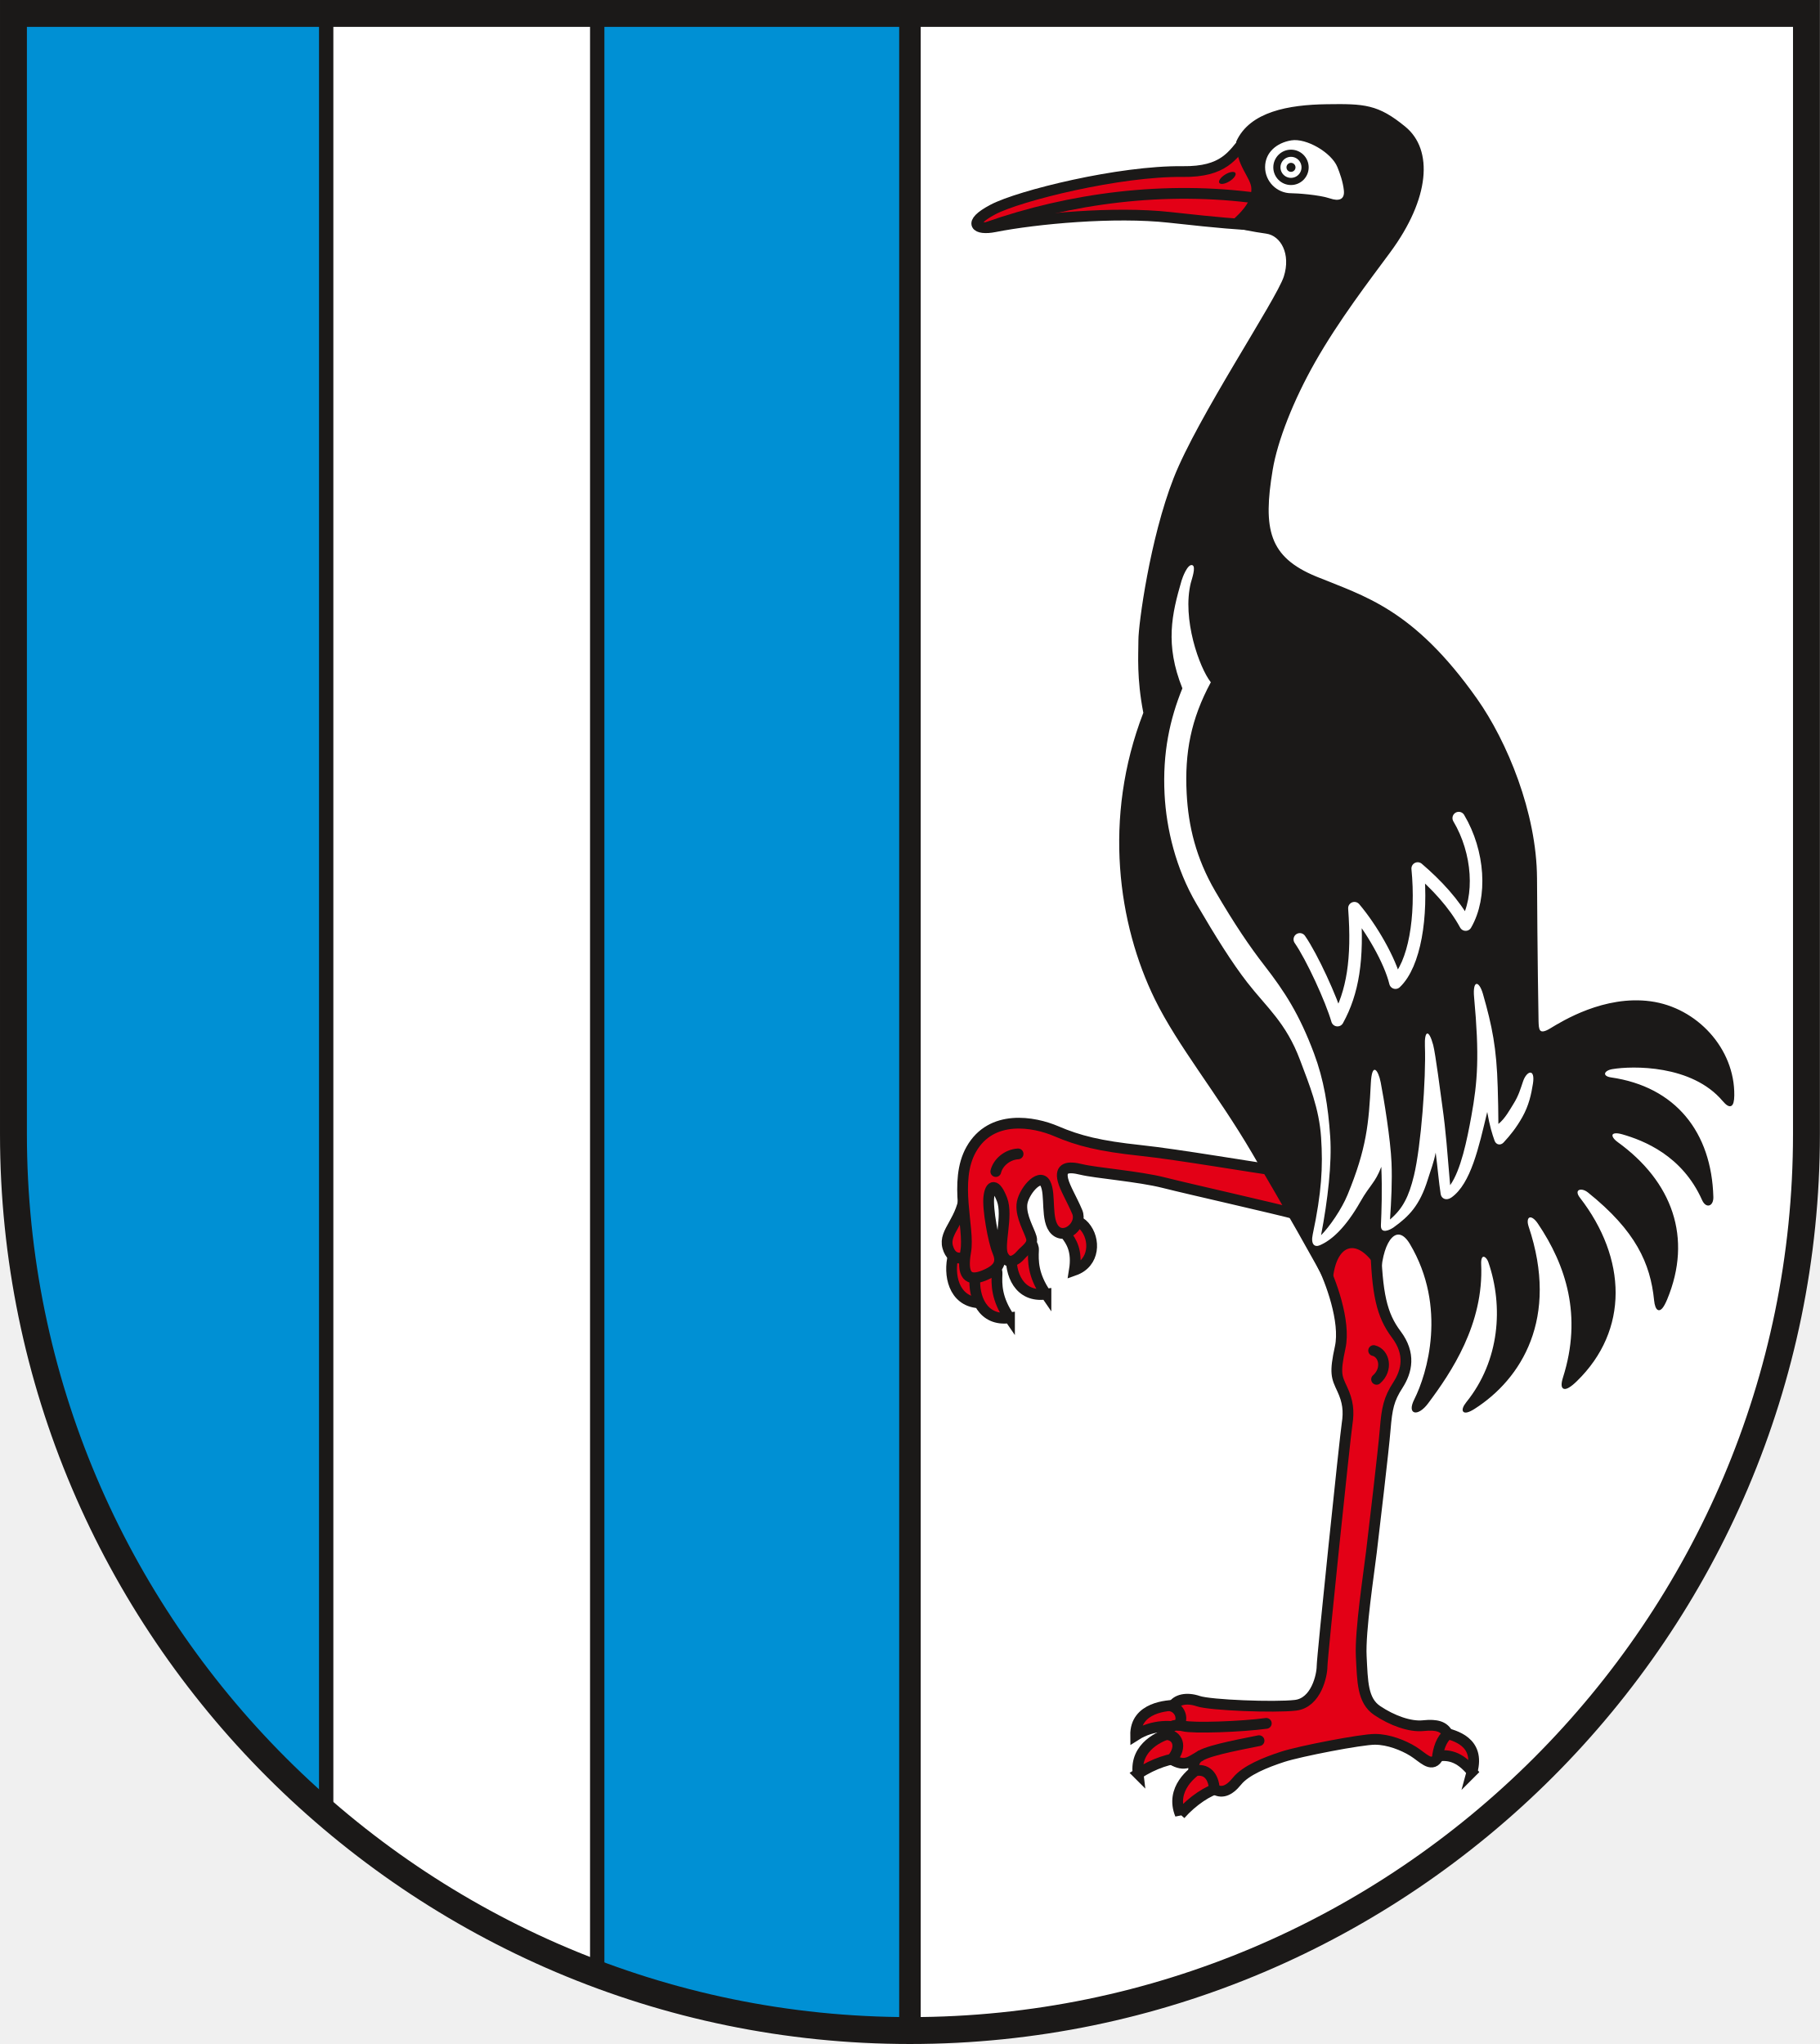
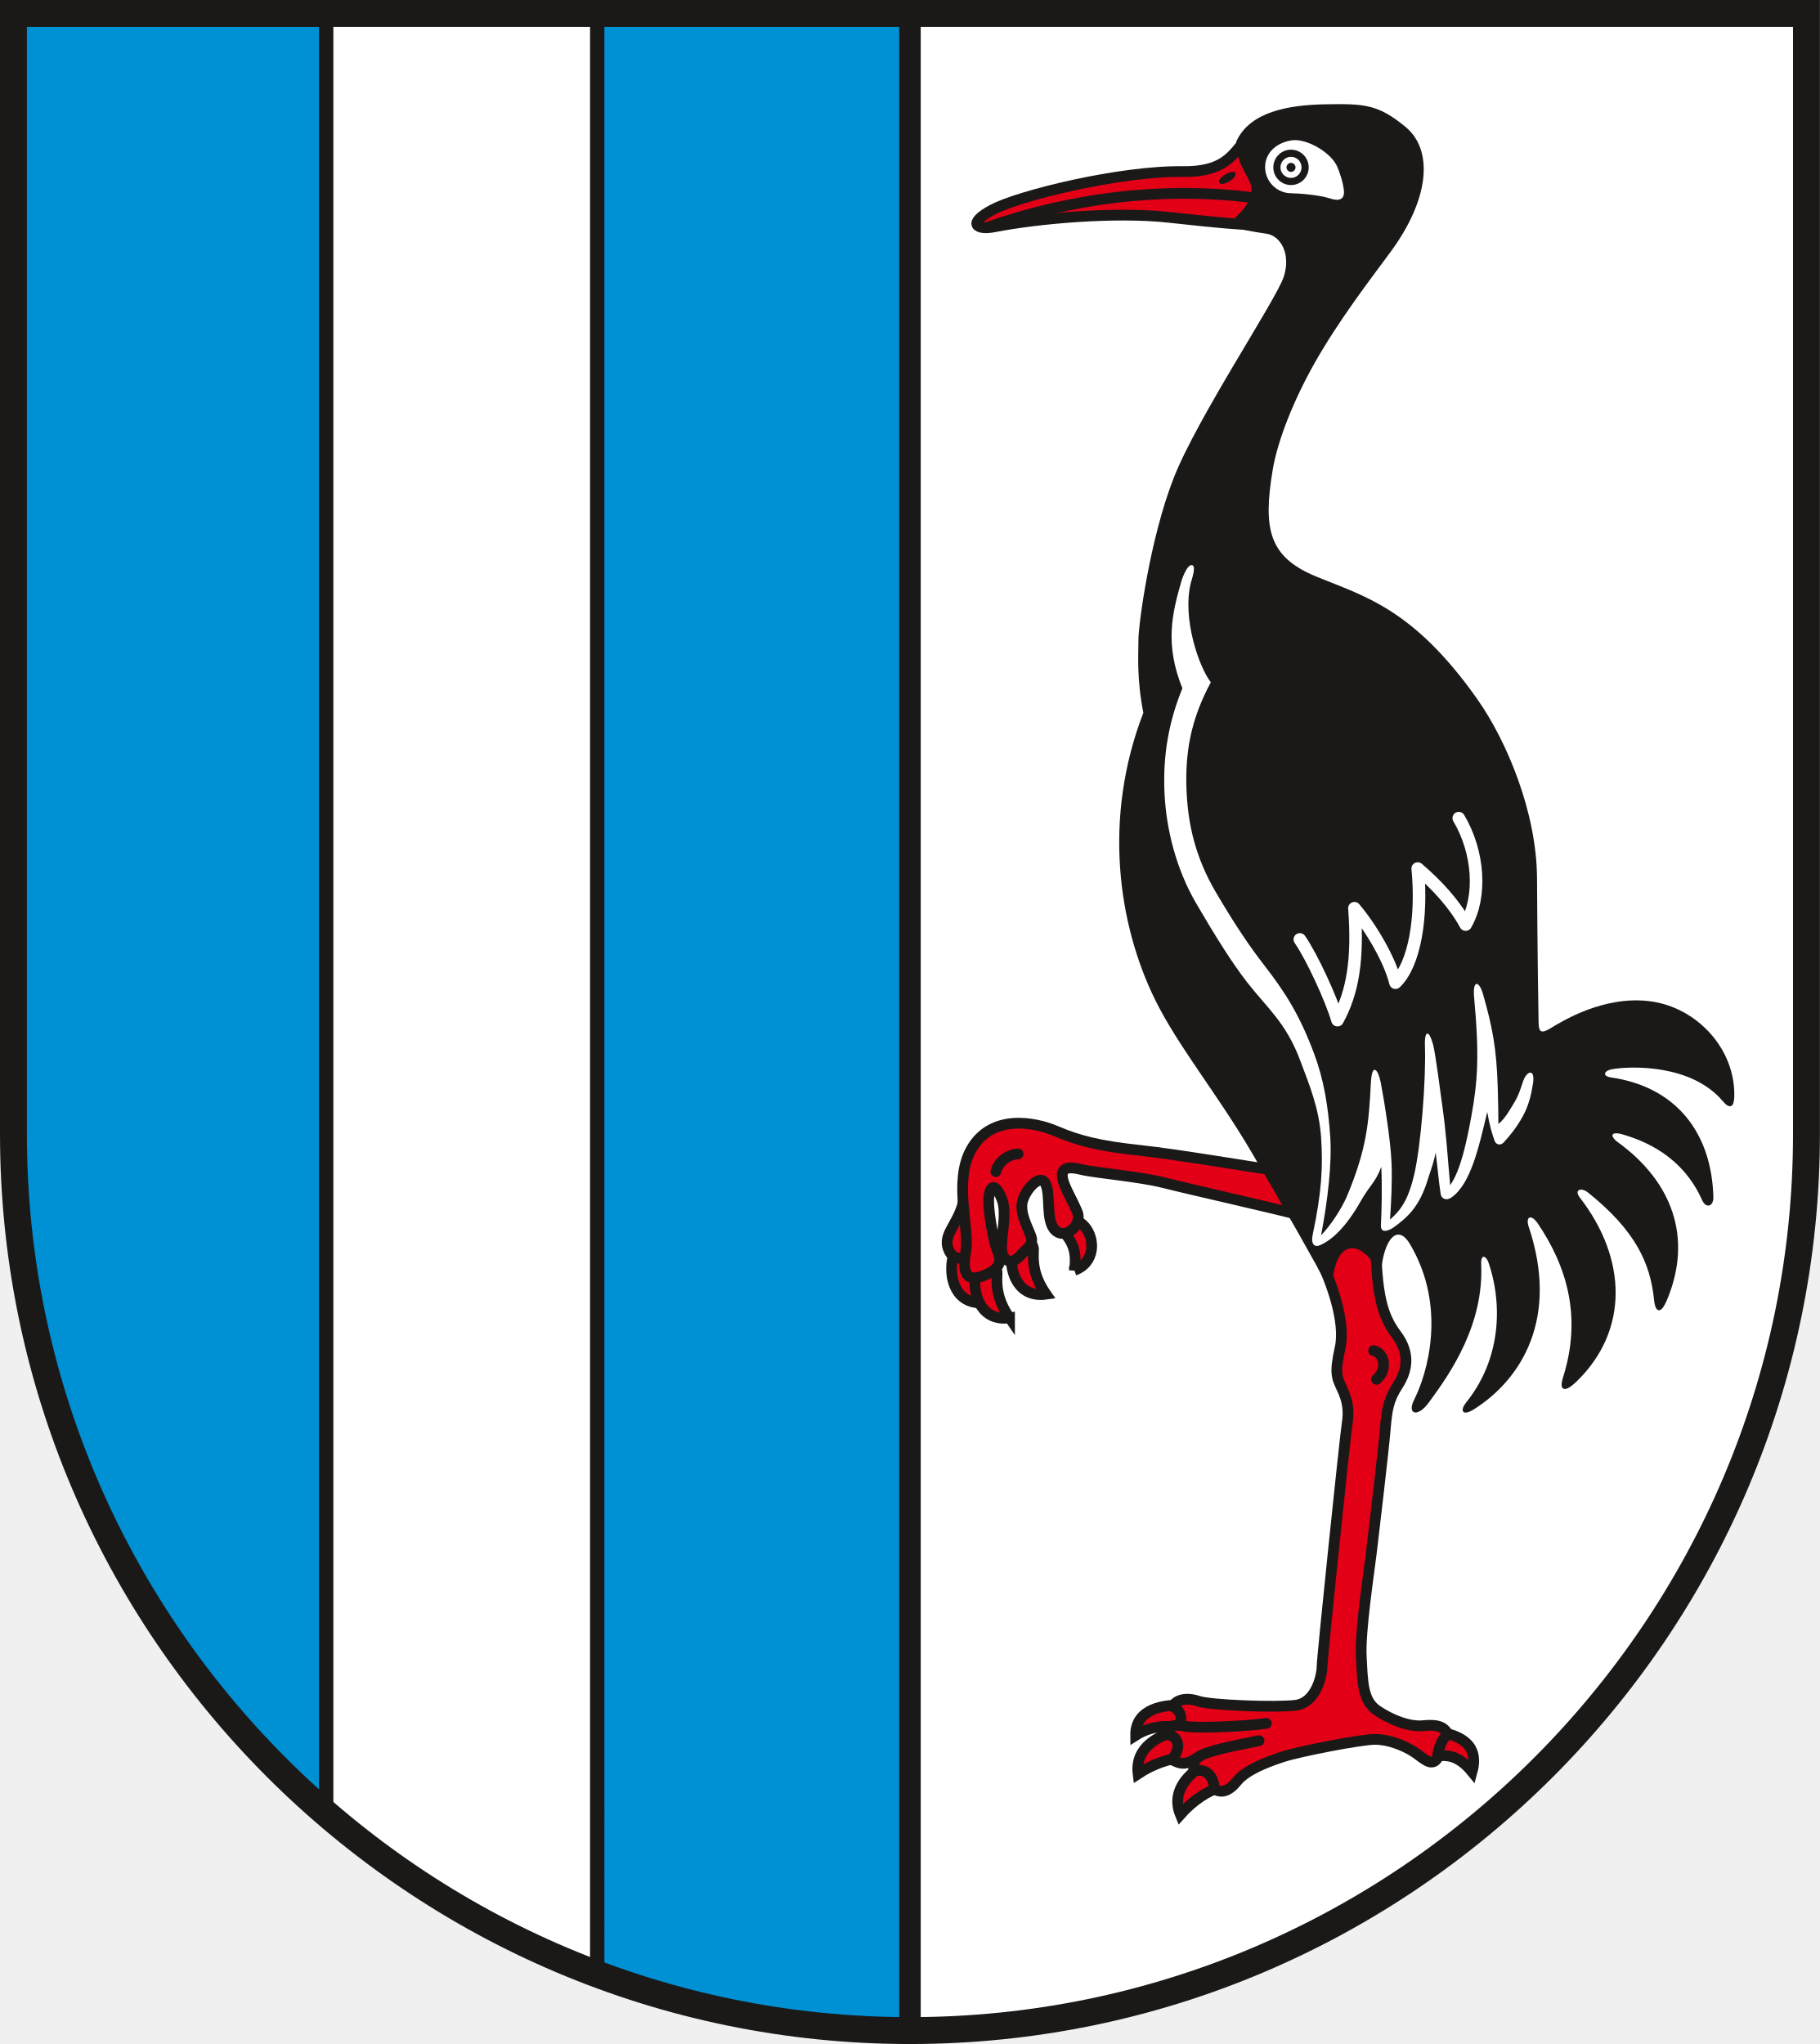
- <svg xmlns="http://www.w3.org/2000/svg" version="1.1" width="288" height="323.468" id="svg1615" viewBox="0 0 288 323.468">
-   <defs id="defs1619" />
-   <g id="Layer1000" transform="matrix(1.000985,0,0,1.000985,-131.3734,-354.538)">
-     <path d="m 275.102,675.213 c -78.063,0 -141.732,-63.669 -141.732,-141.732 V 356.315 h 141.732 z" style="fill:#0090d4;fill-rule:evenodd" id="path1549" />
-     <path d="M 225.662,666.285 C 209.861,660.372 195.382,651.715 182.811,640.895 V 356.315 h 42.851 z" style="fill:#ffffff;fill-rule:evenodd;stroke:#1b1918;stroke-width:2.268;stroke-linecap:butt;stroke-linejoin:miter;stroke-dasharray:none" id="path1551" />
-     <path d="m 275.102,675.213 c 78.063,0 141.732,-63.669 141.732,-141.732 V 356.315 H 275.102 Z" style="fill:#ffffff;fill-rule:evenodd" id="path1553" />
-     <g id="Layer1001">
-       <g id="Layer1002">
-         <path d="m 286.652,560.167 c -4.286,0.185 -5.402,-3.767 -4.828,-6.922 0.574,-3.155 3.802,-2.155 3.524,-0.181 -0.231,1.64 -0.484,3.912 1.305,7.103 z" style="fill:#e30016;fill-rule:evenodd;stroke:#1b1918;stroke-width:1.701;stroke-linecap:butt;stroke-linejoin:miter;stroke-dasharray:none" id="path1555" />
-         <path d="m 290.841,562.535 c -4.25,0.588 -5.733,-3.241 -5.459,-6.436 0.274,-3.195 3.582,-2.504 3.491,-0.512 -0.075,1.654 -0.114,3.94 1.968,6.949 z" style="fill:#e30016;fill-rule:evenodd;stroke:#1b1918;stroke-width:1.701;stroke-linecap:butt;stroke-linejoin:miter;stroke-dasharray:none" id="path1557" />
-         <path d="m 296.604,558.789 c -4.249,0.588 -5.733,-3.241 -5.459,-6.436 0.274,-3.195 3.582,-2.504 3.491,-0.512 -0.075,1.654 -0.114,3.94 1.968,6.949 z" style="fill:#e30016;fill-rule:evenodd;stroke:#1b1918;stroke-width:1.701;stroke-linecap:butt;stroke-linejoin:miter;stroke-dasharray:none" id="path1559" />
-         <path d="m 301.096,555.011 c 3.243,-1.148 3.37,-4.905 1.594,-6.946 -1.777,-2.041 -4.011,-0.054 -2.974,1.24 0.894,1.115 1.876,2.648 1.38,5.706 z" style="fill:#e30016;fill-rule:evenodd;stroke:#1b1918;stroke-width:1.701;stroke-linecap:butt;stroke-linejoin:miter;stroke-dasharray:none" id="path1561" />
-         <path d="m 283.821,542.346 c -0.3,4.864 -3.462,6.5 -2.744,9.003 0.718,2.503 2.682,1.724 3.765,1.155 l 0.703,-5.837 z" style="fill:#e30016;fill-rule:evenodd;stroke:#1b1918;stroke-width:1.701;stroke-linecap:butt;stroke-linejoin:miter;stroke-dasharray:none" id="path1563" />
-         <path d="m 334.089,539.386 c -5.018,-0.663 -16.325,-2.651 -22.628,-3.324 -6.303,-0.673 -9.666,-1.503 -13.224,-3.03 -3.558,-1.526 -10.279,-2.721 -13.443,2.861 -2.875,5.071 -0.222,12.408 -0.877,16.156 -0.655,3.748 0.346,4.837 2.951,3.768 2.605,-1.068 2.732,-2.271 2.08,-3.825 -0.652,-1.555 -1.615,-6.766 -1.367,-8.628 0.248,-1.862 1.062,-2.142 2.071,0.454 1.009,2.596 -0.643,7.305 0.164,8.857 0.807,1.552 2.049,0.807 2.793,-0.062 0.745,-0.869 2.049,-1.552 1.676,-2.794 -0.372,-1.242 -1.614,-3.228 -1.49,-5.152 0.124,-1.924 2.771,-5.13 3.703,-3.392 0.931,1.738 -0.021,5.926 1.593,7.435 1.614,1.51 4.319,-0.872 3.458,-2.917 -0.862,-2.046 -1.94,-3.751 -2.26,-5.051 -0.483,-1.96 0.754,-2.199 2.929,-1.662 2.216,0.547 9.075,1.083 13.057,2.095 3.982,1.011 17.51,4.046 21.239,5.057 3.73,1.011 -2.425,-6.846 -2.425,-6.846 z" style="fill:#e30016;fill-rule:evenodd;stroke:#1b1918;stroke-width:1.701;stroke-linecap:butt;stroke-linejoin:miter;stroke-dasharray:none" id="path1565" />
-         <path d="m 292.199,536.616 c -1.7,0.093 -3.183,1.365 -3.523,2.792" style="fill:#e30016;fill-rule:evenodd;stroke:#1b1918;stroke-width:1.701;stroke-linecap:round;stroke-linejoin:round;stroke-dasharray:none" id="path1567" />
-       </g>
-       <g id="Layer1003">
-         <g id="Layer1004">
-           <path d="m 310.783,628.534 c 2.756,-1.757 5.865,-1.596 7.523,-1.039 1.658,0.557 0.666,-3.738 -0.919,-3.725 -1.585,0.013 -6.668,0.307 -6.604,4.764 z" style="fill:#e30016;fill-rule:evenodd;stroke:#1b1918;stroke-width:1.701;stroke-linecap:butt;stroke-linejoin:miter;stroke-dasharray:none" id="path1570" />
-           <path d="m 317.849,641.057 c 1.923,-2.176 4.476,-3.861 6.189,-4.212 1.714,-0.351 -1.538,-4.142 -2.902,-3.334 -1.364,0.807 -4.931,3.51 -3.287,7.547 z" style="fill:#e30016;fill-rule:evenodd;stroke:#1b1918;stroke-width:1.701;stroke-linecap:butt;stroke-linejoin:miter;stroke-dasharray:none" id="path1572" />
-           <path d="m 311.165,634.612 c 2.423,-1.602 5.326,-2.565 7.072,-2.458 1.746,0.107 -0.409,-4.399 -1.935,-3.974 -1.527,0.425 -5.674,2.108 -5.136,6.433 z" style="fill:#e30016;fill-rule:evenodd;stroke:#1b1918;stroke-width:1.701;stroke-linecap:butt;stroke-linejoin:miter;stroke-dasharray:none" id="path1574" />
-           <path d="m 363.972,634.296 c -2.01,-2.459 -3.798,-2.808 -5.909,-2.418 -2.111,0.389 -0.111,-3.011 1.489,-3.754 1.573,0.432 5.741,1.372 4.419,6.173 z" style="fill:#e30016;fill-rule:evenodd;stroke:#1b1918;stroke-width:1.701;stroke-linecap:butt;stroke-linejoin:miter;stroke-dasharray:none" id="path1576" />
-         </g>
-         <path d="m 317.529,626.93 c 0.804,-0.874 0.375,-2.45 -0.898,-2.954 0.569,-1.076 2.177,-1.479 4.053,-0.841 1.876,0.639 12.063,1.038 15.36,0.653 3.296,-0.385 4.211,-4.774 4.211,-6.157 0,-1.383 3.636,-36.273 3.956,-38.323 0.32,-2.05 0.128,-3.587 -0.769,-5.509 -0.897,-1.922 -1.217,-2.498 -0.32,-6.598 0.897,-4.1 -1.538,-10.634 -2.947,-13.389 0,0 8.35,-11.29 8.548,-3.161 0.198,8.13 0.965,11.447 3.265,14.507 2.3,3.059 1.683,5.803 0.252,8.016 -1.431,2.213 -1.735,3.671 -2.005,7.006 -0.27,3.335 -1.8,16.176 -2.177,19.367 -0.377,3.19 -1.817,12.534 -1.608,16.509 0.209,3.975 0.179,6.987 2.523,8.564 2.344,1.577 5.183,2.614 7.301,2.389 2.118,-0.225 3.296,0.139 3.859,1.352 -0.976,0.738 -1.526,2.321 -1.662,3.838 -1.003,1.438 -2.288,-0.187 -3.82,-1.134 -1.532,-0.947 -3.876,-1.893 -6.04,-1.893 -2.163,0 -11.826,1.866 -14.553,2.751 -2.728,0.884 -5.879,2.158 -7.245,3.856 -1.366,1.697 -2.524,1.904 -3.581,1.263 -0.152,-2.107 -1.26,-3.321 -3.217,-2.876 -0.243,-1.115 0.151,-1.992 1.102,-2.444 -1.707,0.952 -2.478,1.883 -4.616,0.636 1.745,-2.03 0.884,-3.916 -0.941,-3.943 0.301,-0.979 0.927,-1.528 1.967,-1.484 z" style="fill:#e30016;fill-rule:evenodd;stroke:#1b1918;stroke-width:1.701;stroke-linecap:butt;stroke-linejoin:miter;stroke-dasharray:none" id="path1579" />
-         <path d="m 348.41,567.709 c 1.68,0.401 2.278,2.964 0.463,4.549" style="fill:none;stroke:#1b1918;stroke-width:1.701;stroke-linecap:round;stroke-linejoin:round;stroke-dasharray:none" id="path1581" />
-         <g id="Layer1005">
-           <path d="m 321.119,631.721 c 1.707,-0.952 7.255,-1.929 9.175,-2.337" style="fill:none;stroke:#1b1918;stroke-width:1.701;stroke-linecap:round;stroke-linejoin:round;stroke-dasharray:none" id="path1583" />
-           <path d="m 331.44,626.648 c -3.911,0.535 -11.603,0.811 -13.124,0.41 -0.285,-0.075 -0.547,-0.117 -0.787,-0.127" style="fill:none;stroke:#1b1918;stroke-width:1.701;stroke-linecap:round;stroke-linejoin:round;stroke-dasharray:none" id="path1585" />
-         </g>
-       </g>
-       <g id="Layer1006">
-         <path d="m 328.212,376.194 c -2.107,2.508 -3.427,5.202 -9.986,5.119 -9.985,-0.125 -25.836,3.8 -30.006,6.001 -4.17,2.201 -2.612,3.294 0.247,2.729 6.561,-1.297 18.966,-2.453 27.661,-1.49 8.695,0.962 10.523,1.043 13.655,1.231 3.132,0.189 0.842,-7.336 0.842,-7.336 z" style="fill:#e30016;fill-rule:evenodd;stroke:#1b1918;stroke-width:1.701;stroke-linecap:butt;stroke-linejoin:miter;stroke-dasharray:none" id="path1589" />
-         <path d="m 330.211,385.555 c -14.752,-2.039 -29.819,-0.035 -42.971,4.6" style="fill:none;stroke:#1b1918;stroke-width:1.701;stroke-linecap:butt;stroke-linejoin:miter;stroke-dasharray:none" id="path1591" />
-         <path d="m 324.949,381.776 a 0.633,1.495 58.458 0 1 1.605,-0.242 0.633,1.495 58.458 1 1 -1.605,0.242 z" style="fill:#1b1918;fill-rule:evenodd" id="path1593" />
-       </g>
-       <path d="m 312.11,466.892 c -6.45,16.669 -3.969,33.455 1.818,45.25 3.602,7.342 9.846,14.901 15.308,24.215 5.137,8.761 9.828,16.943 12.52,22.096 -0.046,-8.187 4.342,-9.33 7.713,-2.978 0.351,-5.434 2.712,-8.127 4.77,-4.661 5.949,10.022 2.724,20.628 0.695,24.654 -1.183,2.348 0.474,2.563 1.984,0.546 3.661,-4.889 8.815,-12.519 8.383,-21.973 -0.083,-1.821 0.96,-1.459 1.351,-0.323 2.394,6.953 1.841,15.592 -3.512,22.227 -0.974,1.207 -0.708,2.089 1.168,0.892 7.362,-4.699 13.347,-14.263 8.504,-28.697 -0.549,-1.636 0.472,-2.312 1.651,-0.566 4.435,6.571 7.094,14.617 3.986,24.412 -0.62,1.955 0.112,2.337 2.013,0.485 8.233,-8.02 7.865,-19.317 0.466,-28.874 -1.064,-1.375 0.264,-1.901 1.427,-0.969 7.569,6.071 9.915,11.244 10.502,17.137 0.144,1.444 0.756,2.466 1.855,-0.176 4.038,-9.713 0.797,-18.544 -7.776,-24.747 -1.373,-0.993 -1.161,-1.99 0.803,-1.427 3.384,0.971 9.518,3.349 12.687,10.442 0.593,1.327 1.619,0.934 1.582,-0.426 -0.277,-10.176 -5.914,-17.335 -16.102,-18.802 -1.494,-0.215 -1.293,-1.266 0.232,-1.522 3.151,-0.529 12.603,-0.74 17.525,5.072 1.081,1.277 1.632,1.023 1.655,-0.806 0.092,-7.353 -5.855,-13.794 -13.141,-14.776 -7.286,-0.982 -13.868,3.1 -15.822,4.287 -1.953,1.187 -1.943,-0.065 -1.982,-1.251 -0.021,-0.63 -0.184,-10.872 -0.243,-22.59 -0.052,-10.36 -4.738,-21.627 -9.455,-28.308 -10.062,-14.254 -17.794,-16.181 -25.363,-19.292 -7.569,-3.11 -8.543,-7.563 -6.968,-16.998 0.759,-4.551 3.254,-10.968 6.74,-17.101 3.741,-6.581 8.569,-12.873 11.839,-17.298 6.319,-8.55 6.781,-16.151 2.455,-19.718 -4.326,-3.568 -6.464,-3.637 -12.411,-3.553 -5.947,0.084 -12.041,1.157 -14.164,5.8 -0.127,3.723 2.377,5.651 2.385,7.467 0.008,1.816 -0.948,3.308 -3.854,5.768 2.297,0.55 3.739,0.879 6.111,1.211 2.372,0.332 4.022,3.292 2.866,6.921 -1.156,3.629 -13.675,22.277 -17.426,31.879 -3.752,9.602 -5.556,23.116 -5.556,25.547 0,2.431 -0.292,5.993 0.781,11.52 z" style="fill:#1b1918;fill-rule:evenodd;stroke:#1b1918;stroke-width:0.216;stroke-linecap:butt;stroke-linejoin:miter;stroke-dasharray:none" id="path1596" />
-       <g id="Layer1007">
-         <path d="m 335.406,376.379 c 2.372,-0.386 6.325,1.929 7.264,4.204 0.381,0.924 0.898,2.367 1.035,3.729 0.151,1.504 -0.881,1.688 -2.152,1.26 -1.806,-0.609 -5.359,-0.833 -6.172,-0.833 -2.276,0 -4.132,-1.856 -4.132,-4.132 0,-2.276 1.784,-3.843 4.157,-4.229 z" style="fill:#ffffff;fill-rule:evenodd" id="path1598" />
-         <path d="m 335.343,378.417 a 2.229,2.229 0 0 1 2.229,2.229 2.229,2.229 0 1 1 -2.229,-2.229 z" style="fill:#ffffff;fill-rule:evenodd;stroke:#1b1918;stroke-width:1.134;stroke-linecap:butt;stroke-linejoin:miter;stroke-dasharray:none" id="path1600" />
-         <path d="m 335.343,379.933 a 0.713,0.713 0 0 1 0.713,0.713 0.713,0.713 0 1 1 -0.713,-0.713 z" style="fill:#1b1918;fill-rule:evenodd" id="path1602" />
-       </g>
-       <path d="m 336.739,502.702 c 1.909,2.737 4.994,9.46 5.952,12.765 2.413,-4.378 3.284,-9.593 2.679,-17.694 2.633,3.098 5.628,8.215 6.49,11.769 3.021,-2.854 4.265,-10.387 3.514,-18.043 2.96,2.531 5.762,5.517 7.58,8.86 2.56,-4.416 2.102,-11.455 -1.09,-16.831" style="fill:none;stroke:#ffffff;stroke-width:1.984;stroke-linecap:round;stroke-linejoin:round;stroke-dasharray:none" id="path1605" />
-       <path d="m 319.512,446.31 c -1.422,5.696 1.343,13.461 3.157,15.743 -3.139,5.819 -4.158,11.128 -3.818,17.599 0.27,5.15 1.47,10.21 4.527,15.45 3.046,5.22 5.462,8.765 7.775,11.746 3.178,4.095 5.504,7.675 7.829,13.879 1.558,4.158 2.238,8.343 2.562,13.168 0.281,4.182 -0.377,10.007 -1.447,15.58 1.373,-1.384 3.25,-4.118 4.191,-6.399 3.011,-7.303 3.361,-11.302 3.676,-17.613 0.172,-3.443 1.171,-2.163 1.562,-0.152 0.5,2.572 1.562,9.06 1.71,12.692 0.119,2.913 -0.038,6.065 -0.238,8.987 2.021,-1.728 2.978,-3.611 3.785,-6.95 1.117,-4.624 1.928,-15.349 1.732,-20.498 -0.092,-2.407 0.604,-2.748 1.304,-0.163 0.365,1.347 1.212,7.994 1.43,9.531 v 0.004 c 0.633,4.463 0.769,7.158 1.256,12.65 1.698,-2.386 2.659,-7.115 3.348,-10.893 1,-5.482 1.295,-9.575 0.439,-18.811 -0.259,-2.795 0.784,-2.687 1.408,-0.5 1.451,5.09 2.142,8.457 2.325,14.731 0.058,1.995 0.102,3.86 0.106,5.789 1.055,-0.821 1.869,-2.349 2.413,-3.219 0.796,-1.272 1.088,-2.348 1.49,-3.522 0.578,-1.688 1.951,-2.102 1.56,0.379 -0.261,1.659 -0.639,3.431 -1.676,5.279 -0.925,1.649 -1.929,2.902 -2.963,4.014 -0.482,0.518 -1.194,0.379 -1.429,-0.288 -0.382,-1.081 -0.75,-2.228 -1.158,-4.532 -1.342,5.618 -2.587,11.312 -5.636,13.499 -0.827,0.593 -1.609,0.207 -1.724,-0.518 -0.3,-1.91 -0.497,-4.329 -0.79,-6.561 -0.329,1.671 -0.7,2.494 -1.258,4.288 -1.259,4.047 -2.937,5.766 -5.364,7.512 -0.592,0.426 -2.108,1.179 -2.036,-0.331 0.098,-2.05 0.217,-5.629 0.062,-9.224 -0.966,2.546 -1.784,2.833 -3.296,5.495 -2.368,4.167 -4.589,6.133 -6.447,6.918 -0.768,0.325 -1.444,-0.103 -1.098,-1.733 1.399,-6.582 1.634,-10.657 1.321,-15.309 -0.311,-4.634 -1.841,-8.281 -3.329,-12.253 -2.216,-5.914 -5.283,-8.319 -8.363,-12.288 -2.36,-3.041 -4.952,-7.157 -8.044,-12.457 -3.235,-5.544 -4.723,-11.797 -5.008,-17.234 -0.346,-6.612 0.859,-11.995 2.815,-16.784 -2.787,-6.942 -1.667,-11.749 -0.135,-17.01 0.138,-0.475 0.954,-2.712 1.707,-2.461 0.639,0.214 -0.111,2.289 -0.231,2.769 z" style="fill:#ffffff;fill-rule:evenodd" id="path1607" />
+ <svg xmlns="http://www.w3.org/2000/svg" width="288" height="323.468">
+   <path d="M275.102 675.213c-78.063 0-141.732-63.67-141.732-141.733V356.315h141.732z" style="fill:#0090d4;fill-rule:evenodd" transform="matrix(1.00099 0 0 1.00099 -131.373 -354.538)" />
+   <path d="M225.662 666.285c-15.801-5.913-30.28-14.57-42.851-25.39v-284.58h42.85z" style="fill:#fff;fill-rule:evenodd;stroke:#1b1918;stroke-width:2.268;stroke-linecap:butt;stroke-linejoin:miter;stroke-dasharray:none" transform="matrix(1.00099 0 0 1.00099 -131.373 -354.538)" />
+   <path d="M275.102 675.213c78.064 0 141.733-63.67 141.733-141.733V356.315H275.102z" style="fill:#fff;fill-rule:evenodd" transform="matrix(1.00099 0 0 1.00099 -131.373 -354.538)" />
+   <path d="M286.652 560.167c-4.286.185-5.402-3.767-4.829-6.922.574-3.155 3.802-2.156 3.524-.182-.23 1.64-.484 3.912 1.305 7.104z" style="fill:#e30016;fill-rule:evenodd;stroke:#1b1918;stroke-width:1.701;stroke-linecap:butt;stroke-linejoin:miter;stroke-dasharray:none" transform="matrix(1.00099 0 0 1.00099 -131.373 -354.538)" />
+   <path d="M290.841 562.535c-4.25.588-5.733-3.241-5.458-6.436.274-3.195 3.581-2.504 3.49-.513-.075 1.654-.113 3.94 1.968 6.95zM296.604 558.79c-4.25.587-5.733-3.242-5.459-6.437.274-3.195 3.582-2.504 3.49-.513-.074 1.654-.113 3.94 1.969 6.95zM301.096 555.01c3.243-1.148 3.37-4.905 1.594-6.946-1.777-2.04-4.011-.053-2.974 1.24.894 1.115 1.876 2.648 1.38 5.707zM283.821 542.346c-.3 4.864-3.462 6.5-2.743 9.003.718 2.503 2.682 1.724 3.765 1.155l.703-5.837z" style="fill:#e30016;fill-rule:evenodd;stroke:#1b1918;stroke-width:1.701;stroke-linecap:butt;stroke-linejoin:miter;stroke-dasharray:none" transform="matrix(1.00099 0 0 1.00099 -131.373 -354.538)" />
+   <path d="M334.089 539.386c-5.018-.663-16.326-2.65-22.628-3.324-6.303-.673-9.666-1.503-13.224-3.03-3.559-1.526-10.28-2.72-13.443 2.861-2.875 5.072-.222 12.408-.877 16.156-.655 3.748.346 4.836 2.95 3.768 2.605-1.068 2.733-2.27 2.08-3.825-.652-1.554-1.614-6.765-1.366-8.628.248-1.862 1.062-2.142 2.07.455 1.01 2.596-.642 7.305.165 8.857.807 1.552 2.049.807 2.793-.062.745-.87 2.049-1.552 1.677-2.794-.373-1.241-1.614-3.228-1.49-5.152.124-1.925 2.771-5.13 3.702-3.392s-.021 5.926 1.593 7.435c1.614 1.51 4.32-.871 3.458-2.917-.862-2.046-1.94-3.75-2.26-5.051-.484-1.96.753-2.2 2.928-1.662 2.216.546 9.075 1.083 13.057 2.094 3.983 1.012 17.51 4.046 21.24 5.057 3.73 1.012-2.425-6.846-2.425-6.846z" style="fill:#e30016;fill-rule:evenodd;stroke:#1b1918;stroke-width:1.701;stroke-linecap:butt;stroke-linejoin:miter;stroke-dasharray:none" transform="matrix(1.00099 0 0 1.00099 -131.373 -354.538)" />
+   <path d="M292.2 536.616c-1.7.093-3.184 1.365-3.524 2.792" style="fill:#e30016;fill-rule:evenodd;stroke:#1b1918;stroke-width:1.701;stroke-linecap:round;stroke-linejoin:round;stroke-dasharray:none" transform="matrix(1.00099 0 0 1.00099 -131.373 -354.538)" />
+   <g>
+     <path d="M310.783 628.534c2.755-1.757 5.864-1.596 7.522-1.039 1.658.557.666-3.738-.919-3.725-1.584.014-6.668.308-6.603 4.764zM317.849 641.057c1.923-2.176 4.475-3.861 6.189-4.212 1.714-.35-1.538-4.142-2.902-3.334-1.364.807-4.93 3.51-3.287 7.546zM311.165 634.612c2.423-1.602 5.326-2.565 7.072-2.459 1.746.107-.409-4.399-1.936-3.974-1.526.425-5.673 2.108-5.136 6.433zM363.972 634.296c-2.01-2.459-3.798-2.808-5.909-2.419-2.11.39-.11-3.01 1.49-3.754 1.572.432 5.74 1.372 4.419 6.173z" style="fill:#e30016;fill-rule:evenodd;stroke:#1b1918;stroke-width:1.701;stroke-linecap:butt;stroke-linejoin:miter;stroke-dasharray:none" transform="matrix(1.00099 0 0 1.00099 -131.373 -354.538)" />
+     <path d="M317.53 626.93c.803-.874.374-2.45-.899-2.954.57-1.076 2.177-1.48 4.053-.84 1.876.639 12.064 1.038 15.36.653 3.297-.385 4.211-4.774 4.211-6.157s3.636-36.273 3.957-38.323c.32-2.05.128-3.588-.77-5.51-.896-1.922-1.216-2.498-.32-6.598.897-4.1-1.537-10.635-2.946-13.39 0 0 8.35-11.29 8.547-3.16.198 8.13.965 11.447 3.265 14.507 2.3 3.059 1.683 5.803.253 8.016-1.43 2.213-1.735 3.671-2.005 7.006-.27 3.336-1.8 16.177-2.177 19.367-.378 3.19-1.818 12.534-1.609 16.509.21 3.975.18 6.987 2.524 8.564 2.343 1.578 5.183 2.614 7.301 2.389 2.118-.226 3.296.14 3.86 1.352-.977.738-1.527 2.32-1.663 3.838-1.003 1.438-2.287-.187-3.82-1.134-1.532-.946-3.876-1.893-6.04-1.893-2.162 0-11.825 1.867-14.552 2.751-2.728.884-5.88 2.158-7.245 3.856-1.366 1.697-2.524 1.904-3.58 1.262-.153-2.107-1.26-3.32-3.218-2.876-.243-1.115.15-1.992 1.102-2.443-1.707.952-2.478 1.882-4.616.636 1.745-2.03.884-3.916-.94-3.943.3-.98.926-1.528 1.966-1.485z" style="fill:#e30016;fill-rule:evenodd;stroke:#1b1918;stroke-width:1.701;stroke-linecap:butt;stroke-linejoin:miter;stroke-dasharray:none" transform="matrix(1.00099 0 0 1.00099 -131.373 -354.538)" />
+     <path d="M348.41 567.71c1.68.4 2.278 2.963.462 4.548" style="fill:none;stroke:#1b1918;stroke-width:1.701;stroke-linecap:round;stroke-linejoin:round;stroke-dasharray:none" transform="matrix(1.00099 0 0 1.00099 -131.373 -354.538)" />
+     <g>
+       <path d="M321.119 631.721c1.707-.952 7.255-1.929 9.174-2.336M331.44 626.648c-3.91.535-11.603.81-13.124.41a3.698 3.698 0 0 0-.787-.128" style="fill:none;stroke:#1b1918;stroke-width:1.701;stroke-linecap:round;stroke-linejoin:round;stroke-dasharray:none" transform="matrix(1.00099 0 0 1.00099 -131.373 -354.538)" />
    </g>
-     <path d="M 275.102,356.315 V 675.213" style="fill:none;stroke:#1b1918;stroke-width:3.402;stroke-linecap:butt;stroke-linejoin:miter;stroke-dasharray:none" id="path1610" />
-     <path d="m 416.835,533.48 c 0,78.063 -63.669,141.732 -141.732,141.732 -78.063,0 -141.732,-63.669 -141.732,-141.732 V 356.315 h 283.464 z" style="fill:none;stroke:#1b1918;stroke-width:4.252;stroke-linecap:butt;stroke-linejoin:miter;stroke-dasharray:none" id="path1612" />
  </g>
+   <g>
+     <path d="M328.212 376.194c-2.107 2.508-3.427 5.202-9.986 5.12-9.986-.126-25.837 3.799-30.006 6-4.17 2.201-2.612 3.294.247 2.729 6.561-1.297 18.966-2.453 27.66-1.49 8.696.962 10.524 1.042 13.656 1.23 3.131.19.842-7.335.842-7.335z" style="fill:#e30016;fill-rule:evenodd;stroke:#1b1918;stroke-width:1.701;stroke-linecap:butt;stroke-linejoin:miter;stroke-dasharray:none" transform="matrix(1.00099 0 0 1.00099 -131.373 -354.538)" />
+     <path d="M330.211 385.555c-14.752-2.039-29.82-.035-42.97 4.6" style="fill:none;stroke:#1b1918;stroke-width:1.701;stroke-linecap:butt;stroke-linejoin:miter;stroke-dasharray:none" transform="matrix(1.00099 0 0 1.00099 -131.373 -354.538)" />
+     <path d="M324.95 381.776a.633 1.495 58.458 0 1 1.604-.243.633 1.495 58.458 1 1-1.605.243z" style="fill:#1b1918;fill-rule:evenodd" transform="matrix(1.00099 0 0 1.00099 -131.373 -354.538)" />
+   </g>
+   <path d="M312.11 466.892c-6.45 16.67-3.969 33.455 1.818 45.25 3.601 7.342 9.846 14.901 15.308 24.215 5.137 8.76 9.828 16.943 12.52 22.096-.046-8.186 4.342-9.33 7.713-2.978.351-5.433 2.712-8.127 4.77-4.66 5.948 10.022 2.724 20.627.694 24.653-1.183 2.348.474 2.564 1.984.546 3.661-4.89 8.815-12.518 8.384-21.973-.083-1.82.96-1.459 1.351-.323 2.395 6.953 1.84 15.592-3.511 22.227-.974 1.207-.709 2.09 1.167.892 7.363-4.7 13.347-14.263 8.505-28.697-.55-1.635.472-2.312 1.65-.565 4.436 6.57 7.094 14.617 3.987 24.412-.62 1.955.112 2.337 2.013.485 8.233-8.02 7.865-19.318.466-28.874-1.064-1.375.265-1.901 1.427-.969 7.569 6.071 9.915 11.244 10.502 17.137.144 1.444.757 2.466 1.855-.177 4.039-9.712.797-18.544-7.776-24.747-1.373-.993-1.16-1.99.803-1.426 3.384.97 9.518 3.348 12.687 10.442.593 1.327 1.619.935 1.582-.426-.277-10.176-5.914-17.334-16.102-18.801-1.494-.216-1.293-1.266.232-1.522 3.151-.529 12.603-.74 17.525 5.072 1.081 1.277 1.631 1.023 1.654-.805.093-7.354-5.855-13.794-13.141-14.776-7.286-.982-13.869 3.1-15.822 4.287-1.953 1.187-1.943-.065-1.982-1.252-.02-.63-.184-10.871-.244-22.59-.052-10.36-4.738-21.627-9.454-28.308-10.062-14.254-17.794-16.181-25.363-19.292-7.57-3.11-8.543-7.562-6.968-16.997.759-4.551 3.253-10.968 6.74-17.1 3.742-6.582 8.569-12.873 11.84-17.298 6.319-8.55 6.78-16.151 2.455-19.719-4.326-3.568-6.464-3.637-12.411-3.552-5.947.084-12.041 1.156-14.164 5.8-.127 3.722 2.377 5.65 2.385 7.466.008 1.816-.949 3.309-3.855 5.768 2.298.55 3.74.88 6.111 1.212 2.372.332 4.023 3.292 2.866 6.92-1.156 3.629-13.674 22.277-17.426 31.88-3.752 9.602-5.556 23.116-5.556 25.547 0 2.43-.292 5.992.781 11.52z" style="fill:#1b1918;fill-rule:evenodd;stroke:#1b1918;stroke-width:.216;stroke-linecap:butt;stroke-linejoin:miter;stroke-dasharray:none" transform="matrix(1.00099 0 0 1.00099 -131.373 -354.538)" />
+   <g>
+     <path d="M335.406 376.38c2.372-.386 6.325 1.928 7.264 4.204.381.924.898 2.366 1.035 3.729.151 1.504-.881 1.688-2.152 1.26-1.806-.609-5.359-.833-6.171-.833a4.14 4.14 0 0 1-4.133-4.132c0-2.276 1.784-3.843 4.157-4.229z" style="fill:#fff;fill-rule:evenodd" transform="matrix(1.00099 0 0 1.00099 -131.373 -354.538)" />
+     <path d="M335.343 378.417a2.23 2.23 0 0 1 2.23 2.23 2.23 2.23 0 1 1-2.23-2.23z" style="fill:#fff;fill-rule:evenodd;stroke:#1b1918;stroke-width:1.134;stroke-linecap:butt;stroke-linejoin:miter;stroke-dasharray:none" transform="matrix(1.00099 0 0 1.00099 -131.373 -354.538)" />
+     <path d="M335.343 379.933a.713.713 0 0 1 .713.713.713.713 0 1 1-.713-.713z" style="fill:#1b1918;fill-rule:evenodd" transform="matrix(1.00099 0 0 1.00099 -131.373 -354.538)" />
+   </g>
+   <path d="M336.739 502.702c1.909 2.737 4.994 9.46 5.952 12.765 2.413-4.378 3.283-9.593 2.678-17.694 2.634 3.098 5.629 8.215 6.49 11.77 3.021-2.855 4.266-10.388 3.515-18.044 2.96 2.532 5.762 5.518 7.58 8.86 2.56-4.416 2.102-11.455-1.09-16.83" style="fill:none;stroke:#fff;stroke-width:1.984;stroke-linecap:round;stroke-linejoin:round;stroke-dasharray:none" transform="matrix(1.00099 0 0 1.00099 -131.373 -354.538)" />
+   <path d="M319.512 446.31c-1.422 5.696 1.343 13.461 3.157 15.743-3.138 5.82-4.158 11.128-3.818 17.6.27 5.15 1.47 10.21 4.527 15.449 3.045 5.22 5.462 8.765 7.775 11.746 3.178 4.096 5.504 7.675 7.829 13.879 1.558 4.158 2.238 8.343 2.562 13.168.281 4.182-.376 10.007-1.447 15.58 1.373-1.383 3.25-4.117 4.19-6.4 3.012-7.302 3.362-11.3 3.677-17.612.172-3.443 1.17-2.163 1.561-.152.5 2.572 1.563 9.06 1.71 12.691.12 2.913-.037 6.065-.238 8.987 2.021-1.728 2.979-3.611 3.785-6.95 1.117-4.624 1.928-15.349 1.732-20.498-.092-2.407.604-2.748 1.304-.163.365 1.348 1.212 7.994 1.43 9.531v.004c.634 4.464.77 7.158 1.256 12.65 1.698-2.385 2.659-7.115 3.348-10.893 1-5.482 1.294-9.575.44-18.81-.26-2.795.783-2.687 1.407-.5 1.451 5.09 2.142 8.457 2.325 14.731.058 1.995.102 3.86.106 5.789 1.055-.821 1.87-2.35 2.413-3.219.796-1.271 1.088-2.347 1.49-3.521.577-1.689 1.95-2.102 1.56.378-.261 1.659-.639 3.432-1.676 5.28-.925 1.648-1.93 2.9-2.963 4.013-.482.518-1.194.38-1.43-.288-.382-1.08-.75-2.228-1.157-4.532-1.343 5.618-2.587 11.312-5.636 13.5-.827.593-1.61.207-1.724-.519-.3-1.91-.497-4.328-.79-6.56-.33 1.671-.7 2.494-1.258 4.288-1.259 4.047-2.937 5.766-5.364 7.512-.592.426-2.108 1.179-2.036-.331.098-2.05.217-5.63.062-9.224-.966 2.546-1.784 2.833-3.296 5.495-2.368 4.167-4.59 6.133-6.447 6.918-.768.324-1.444-.104-1.098-1.734 1.4-6.582 1.634-10.657 1.321-15.309-.311-4.634-1.841-8.281-3.33-12.253-2.215-5.914-5.282-8.318-8.363-12.287-2.36-3.042-4.952-7.158-8.044-12.458-3.235-5.544-4.723-11.797-5.008-17.233-.347-6.612.859-11.995 2.815-16.784-2.787-6.942-1.667-11.75-.135-17.01.139-.475.955-2.712 1.707-2.46.64.213-.111 2.288-.23 2.768z" style="fill:#fff;fill-rule:evenodd" transform="matrix(1.00099 0 0 1.00099 -131.373 -354.538)" />
+   <path d="M275.102 356.315v318.898" style="fill:none;stroke:#1b1918;stroke-width:3.402;stroke-linecap:butt;stroke-linejoin:miter;stroke-dasharray:none" transform="matrix(1.00099 0 0 1.00099 -131.373 -354.538)" />
+   <path d="M416.835 533.48c0 78.064-63.67 141.733-141.733 141.733S133.37 611.543 133.37 533.48V356.315h283.465z" style="fill:none;stroke:#1b1918;stroke-width:4.252;stroke-linecap:butt;stroke-linejoin:miter;stroke-dasharray:none" transform="matrix(1.00099 0 0 1.00099 -131.373 -354.538)" />
</svg>
